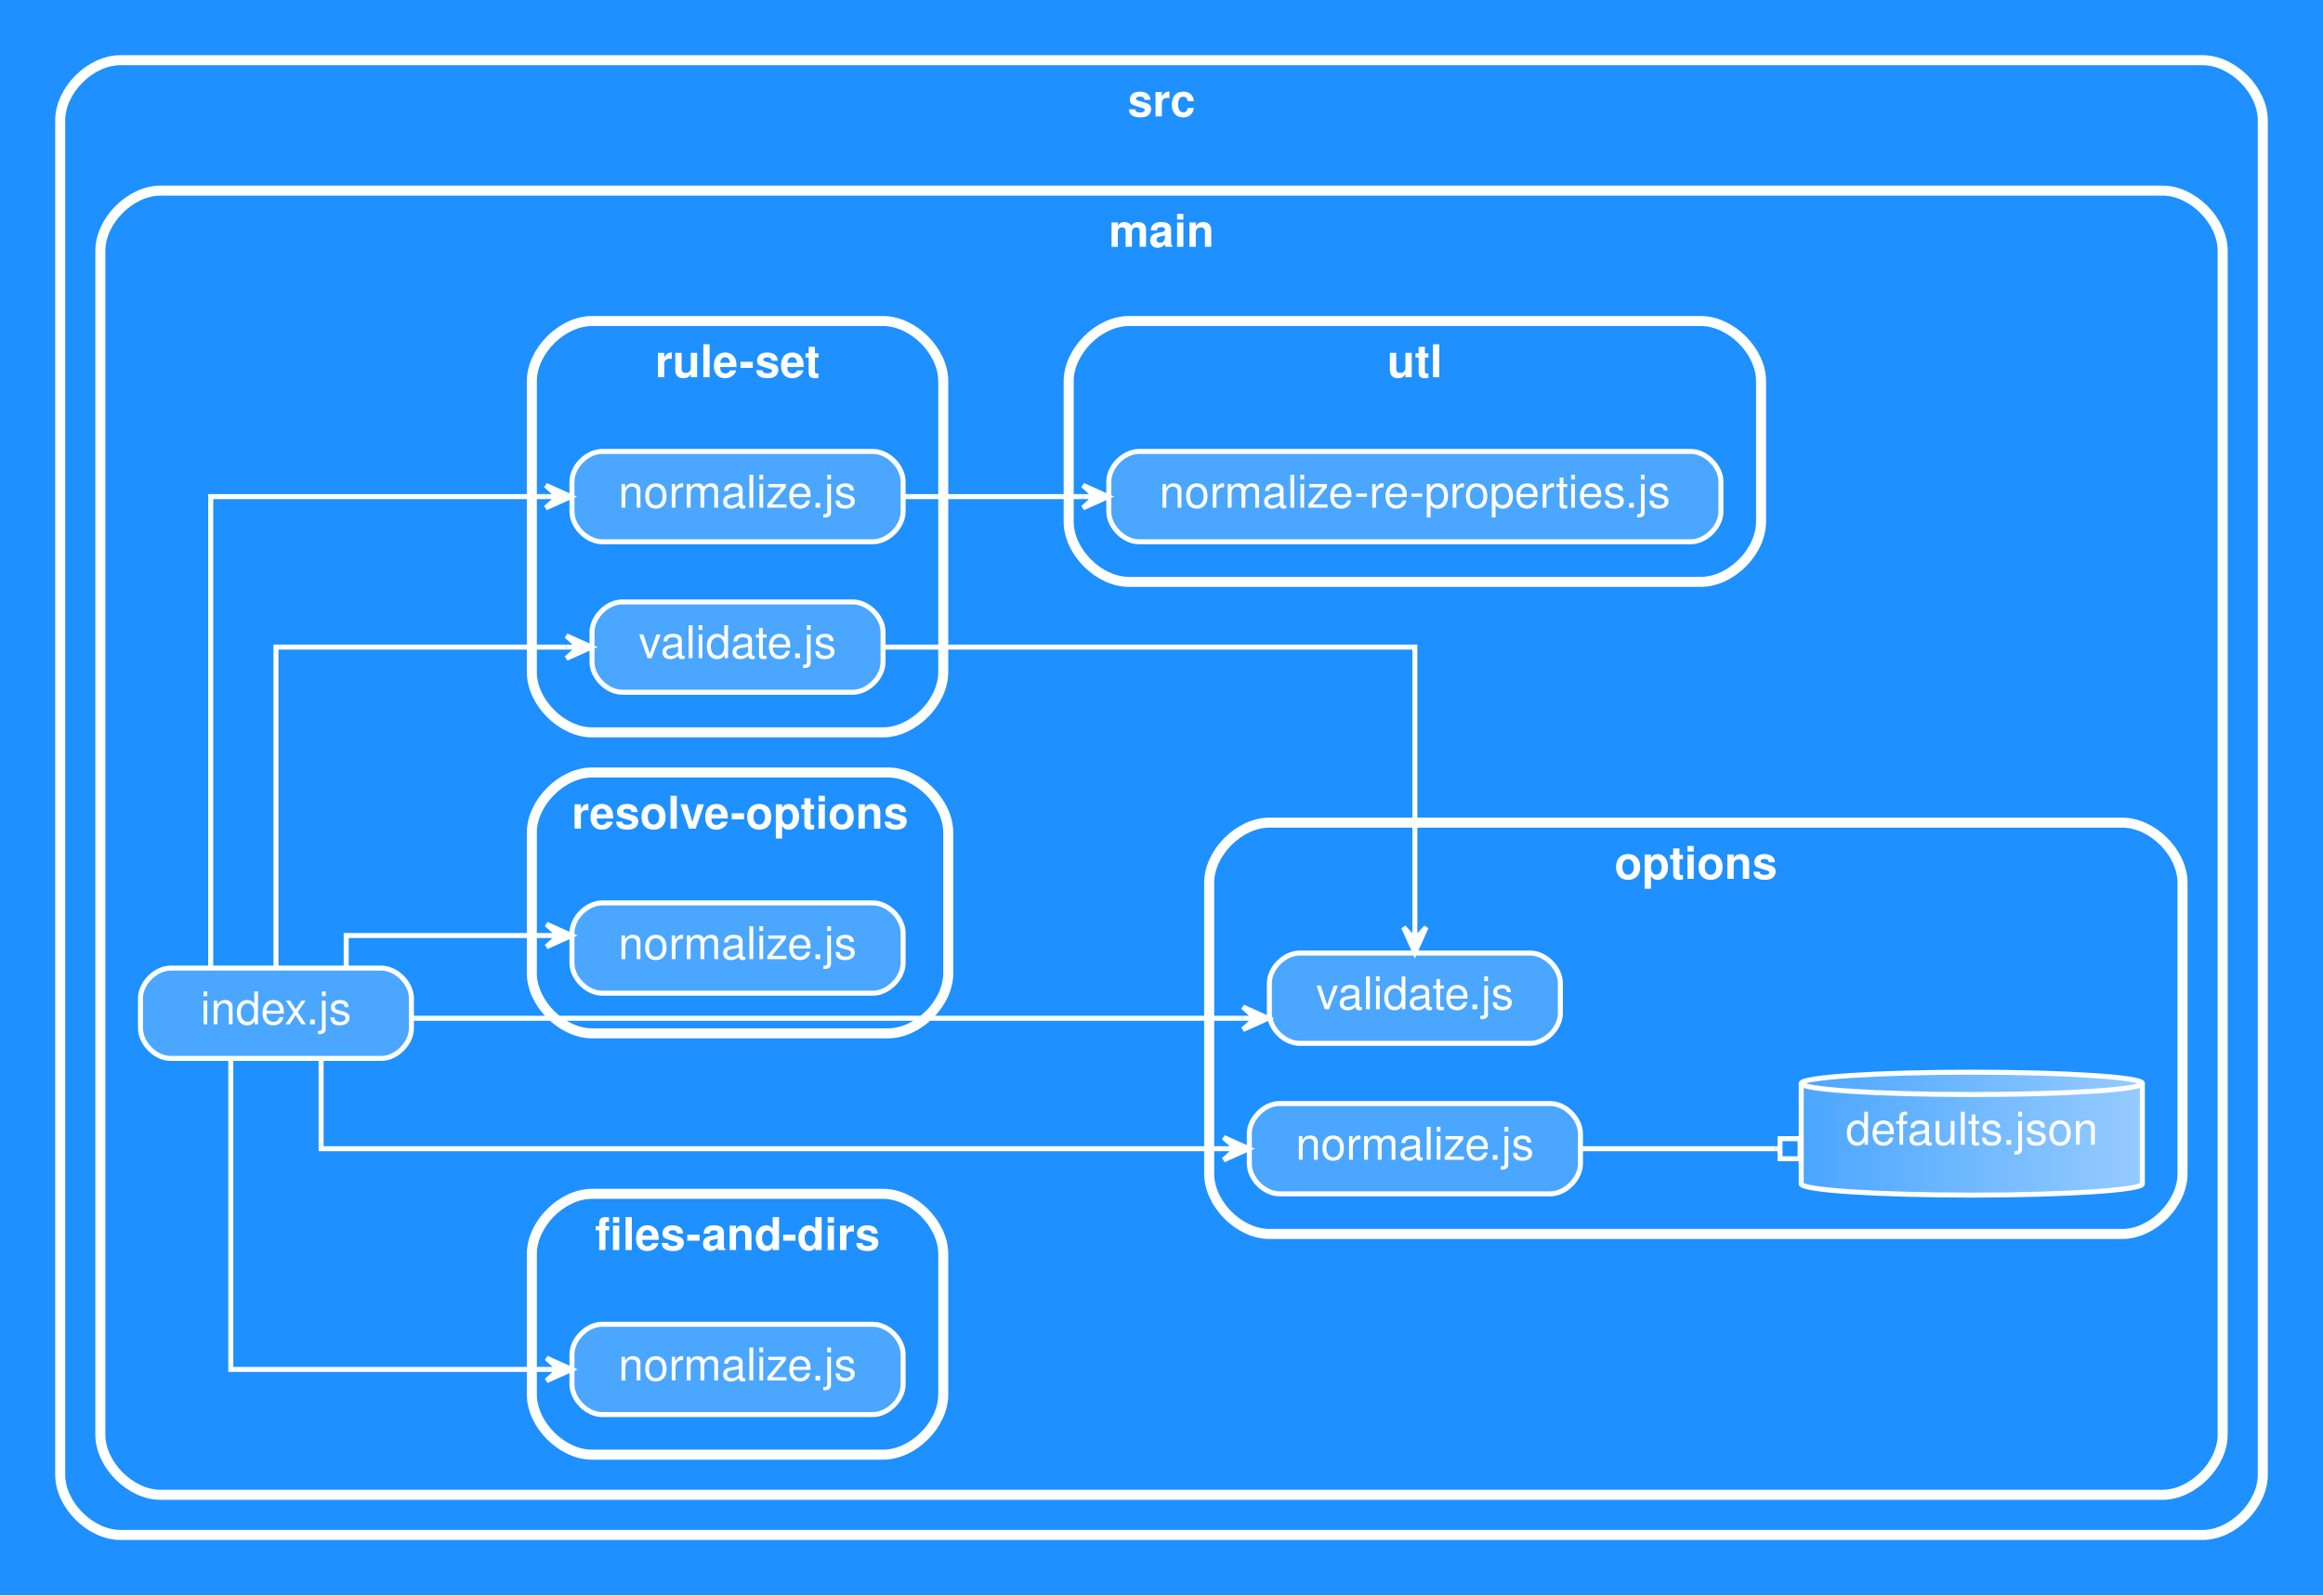
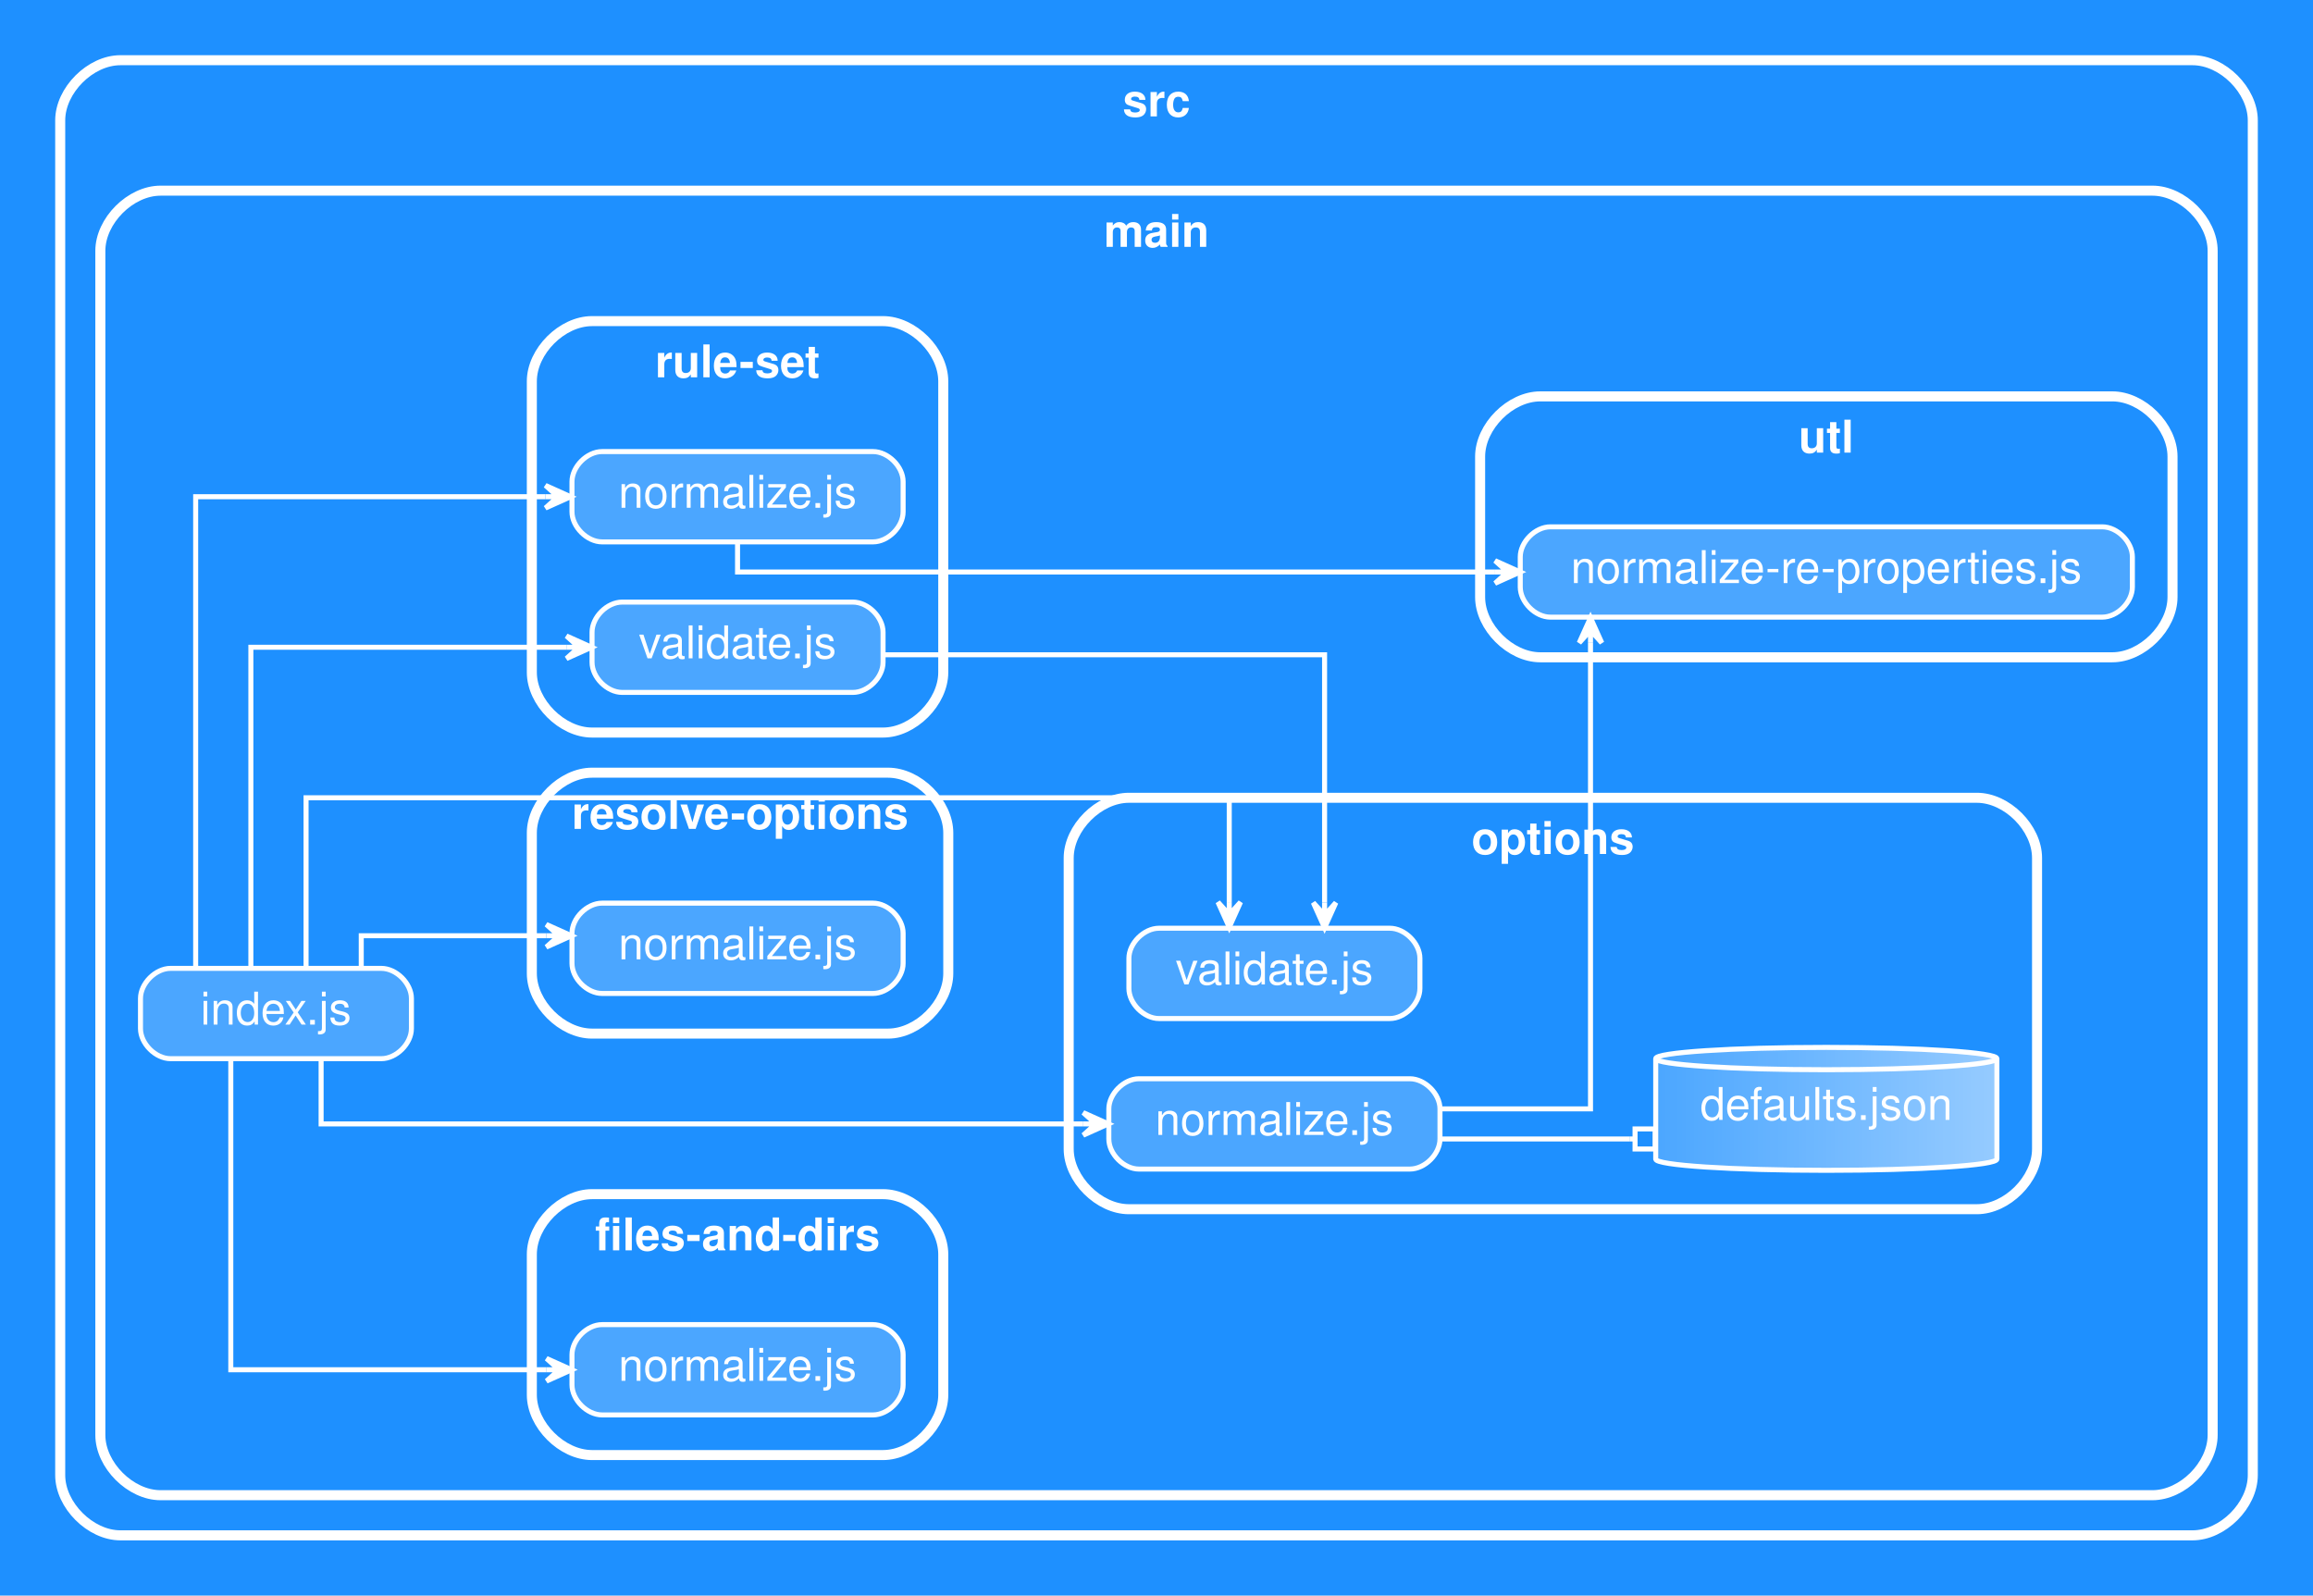
- <svg xmlns="http://www.w3.org/2000/svg" xmlns:xlink="http://www.w3.org/1999/xlink" width="463pt" height="318pt" viewBox="0.00 0.00 463.00 318.00">
+ <svg xmlns="http://www.w3.org/2000/svg" xmlns:xlink="http://www.w3.org/1999/xlink" width="461pt" height="318pt" viewBox="0.00 0.00 461.00 318.00">
  <g id="graph0" class="graph" transform="scale(1 1) rotate(0) translate(4 314)">
-     <polygon fill="dodgerblue" stroke="transparent" points="-4,4 -4,-314 459,-314 459,4 -4,4" />
+     <polygon fill="dodgerblue" stroke="transparent" points="-4,4 -4,-314 457,-314 457,4 -4,4" />
    <g id="clust1" class="cluster">
-       <path fill="transparent" stroke="white" stroke-width="2" d="M20,-8C20,-8 435,-8 435,-8 441,-8 447,-14 447,-20 447,-20 447,-290 447,-290 447,-296 441,-302 435,-302 435,-302 20,-302 20,-302 14,-302 8,-296 8,-290 8,-290 8,-20 8,-20 8,-14 14,-8 20,-8" />
-       <text text-anchor="middle" x="227.5" y="-290.8" font-family="Helvetica,sans-Serif" font-weight="bold" font-size="9.00" fill="white">src</text>
+       <path fill="transparent" stroke="white" stroke-width="2" d="M20,-8C20,-8 433,-8 433,-8 439,-8 445,-14 445,-20 445,-20 445,-290 445,-290 445,-296 439,-302 433,-302 433,-302 20,-302 20,-302 14,-302 8,-296 8,-290 8,-290 8,-20 8,-20 8,-14 14,-8 20,-8" />
+       <text text-anchor="middle" x="226.5" y="-290.8" font-family="Helvetica,sans-Serif" font-weight="bold" font-size="9.00" fill="white">src</text>
    </g>
    <g id="clust2" class="cluster">
-       <path fill="transparent" stroke="white" stroke-width="2" d="M28,-16C28,-16 427,-16 427,-16 433,-16 439,-22 439,-28 439,-28 439,-264 439,-264 439,-270 433,-276 427,-276 427,-276 28,-276 28,-276 22,-276 16,-270 16,-264 16,-264 16,-28 16,-28 16,-22 22,-16 28,-16" />
-       <text text-anchor="middle" x="227.5" y="-264.8" font-family="Helvetica,sans-Serif" font-weight="bold" font-size="9.00" fill="white">main</text>
+       <path fill="transparent" stroke="white" stroke-width="2" d="M28,-16C28,-16 425,-16 425,-16 431,-16 437,-22 437,-28 437,-28 437,-264 437,-264 437,-270 431,-276 425,-276 425,-276 28,-276 28,-276 22,-276 16,-270 16,-264 16,-264 16,-28 16,-28 16,-22 22,-16 28,-16" />
+       <text text-anchor="middle" x="226.5" y="-264.8" font-family="Helvetica,sans-Serif" font-weight="bold" font-size="9.00" fill="white">main</text>
    </g>
    <g id="clust3" class="cluster">
      <path fill="transparent" stroke="white" stroke-width="2" d="M114,-24C114,-24 172,-24 172,-24 178,-24 184,-30 184,-36 184,-36 184,-64 184,-64 184,-70 178,-76 172,-76 172,-76 114,-76 114,-76 108,-76 102,-70 102,-64 102,-64 102,-36 102,-36 102,-30 108,-24 114,-24" />
      <text text-anchor="middle" x="143" y="-64.8" font-family="Helvetica,sans-Serif" font-weight="bold" font-size="9.00" fill="white">files-and-dirs</text>
    </g>
    <g id="clust4" class="cluster">
-       <path fill="transparent" stroke="white" stroke-width="2" d="M249,-68C249,-68 419,-68 419,-68 425,-68 431,-74 431,-80 431,-80 431,-138 431,-138 431,-144 425,-150 419,-150 419,-150 249,-150 249,-150 243,-150 237,-144 237,-138 237,-138 237,-80 237,-80 237,-74 243,-68 249,-68" />
-       <text text-anchor="middle" x="334" y="-138.8" font-family="Helvetica,sans-Serif" font-weight="bold" font-size="9.00" fill="white">options</text>
+       <path fill="transparent" stroke="white" stroke-width="2" d="M221,-73C221,-73 390,-73 390,-73 396,-73 402,-79 402,-85 402,-85 402,-143 402,-143 402,-149 396,-155 390,-155 390,-155 221,-155 221,-155 215,-155 209,-149 209,-143 209,-143 209,-85 209,-85 209,-79 215,-73 221,-73" />
+       <text text-anchor="middle" x="305.5" y="-143.8" font-family="Helvetica,sans-Serif" font-weight="bold" font-size="9.00" fill="white">options</text>
    </g>
    <g id="clust5" class="cluster">
      <path fill="transparent" stroke="white" stroke-width="2" d="M114,-108C114,-108 173,-108 173,-108 179,-108 185,-114 185,-120 185,-120 185,-148 185,-148 185,-154 179,-160 173,-160 173,-160 114,-160 114,-160 108,-160 102,-154 102,-148 102,-148 102,-120 102,-120 102,-114 108,-108 114,-108" />
      <text text-anchor="middle" x="143.5" y="-148.8" font-family="Helvetica,sans-Serif" font-weight="bold" font-size="9.00" fill="white">resolve-options</text>
    </g>
    <g id="clust6" class="cluster">
      <path fill="transparent" stroke="white" stroke-width="2" d="M114,-168C114,-168 172,-168 172,-168 178,-168 184,-174 184,-180 184,-180 184,-238 184,-238 184,-244 178,-250 172,-250 172,-250 114,-250 114,-250 108,-250 102,-244 102,-238 102,-238 102,-180 102,-180 102,-174 108,-168 114,-168" />
      <text text-anchor="middle" x="143" y="-238.8" font-family="Helvetica,sans-Serif" font-weight="bold" font-size="9.00" fill="white">rule-set</text>
    </g>
    <g id="clust7" class="cluster">
-       <path fill="transparent" stroke="white" stroke-width="2" d="M221,-198C221,-198 335,-198 335,-198 341,-198 347,-204 347,-210 347,-210 347,-238 347,-238 347,-244 341,-250 335,-250 335,-250 221,-250 221,-250 215,-250 209,-244 209,-238 209,-238 209,-210 209,-210 209,-204 215,-198 221,-198" />
-       <text text-anchor="middle" x="278" y="-238.8" font-family="Helvetica,sans-Serif" font-weight="bold" font-size="9.00" fill="white">utl</text>
+       <path fill="transparent" stroke="white" stroke-width="2" d="M303,-183C303,-183 417,-183 417,-183 423,-183 429,-189 429,-195 429,-195 429,-223 429,-223 429,-229 423,-235 417,-235 417,-235 303,-235 303,-235 297,-235 291,-229 291,-223 291,-223 291,-195 291,-195 291,-189 297,-183 303,-183" />
+       <text text-anchor="middle" x="360" y="-223.8" font-family="Helvetica,sans-Serif" font-weight="bold" font-size="9.00" fill="white">utl</text>
    </g>
    <g id="node1" class="node">
      <g id="a_node1">
        <a xlink:href="src/main/files-and-dirs/normalize.js" xlink:title="normalize.js">
          <path fill="#ffffff" fill-opacity="0.2" stroke="white" d="M170,-50C170,-50 116,-50 116,-50 113,-50 110,-47 110,-44 110,-44 110,-38 110,-38 110,-35 113,-32 116,-32 116,-32 170,-32 170,-32 173,-32 176,-35 176,-38 176,-38 176,-44 176,-44 176,-47 173,-50 170,-50" />
          <text text-anchor="middle" x="143" y="-38.8" font-family="Helvetica,sans-Serif" font-size="9.00" fill="white">normalize.js</text>
        </a>
      </g>
    </g>
    <g id="node2" class="node">
      <g id="a_node2">
        <a xlink:href="src/main/index.js" xlink:title="index.js">
          <path fill="#ffffff" fill-opacity="0.2" stroke="white" d="M72,-121C72,-121 30,-121 30,-121 27,-121 24,-118 24,-115 24,-115 24,-109 24,-109 24,-106 27,-103 30,-103 30,-103 72,-103 72,-103 75,-103 78,-106 78,-109 78,-109 78,-115 78,-115 78,-118 75,-121 72,-121" />
          <text text-anchor="middle" x="51" y="-109.8" font-family="Helvetica,sans-Serif" font-size="9.00" fill="white">index.js</text>
        </a>
      </g>
    </g>
    <g id="edge1" class="edge">
      <path fill="none" stroke="white" d="M42,-102.72C42,-83.47 42,-41 42,-41 42,-41 104.93,-41 104.93,-41" />
      <polygon fill="white" stroke="white" points="109.93,-41 104.93,-43.25 107.43,-41 104.93,-41 104.93,-41 104.93,-41 107.43,-41 104.93,-38.75 109.93,-41 109.93,-41" />
    </g>
    <g id="node3" class="node">
      <g id="a_node3">
        <a xlink:href="src/main/options/normalize.js" xlink:title="normalize.js">
-           <path fill="#ffffff" fill-opacity="0.2" stroke="white" d="M305,-94C305,-94 251,-94 251,-94 248,-94 245,-91 245,-88 245,-88 245,-82 245,-82 245,-79 248,-76 251,-76 251,-76 305,-76 305,-76 308,-76 311,-79 311,-82 311,-82 311,-88 311,-88 311,-91 308,-94 305,-94" />
-           <text text-anchor="middle" x="278" y="-82.8" font-family="Helvetica,sans-Serif" font-size="9.00" fill="white">normalize.js</text>
+           <path fill="#ffffff" fill-opacity="0.2" stroke="white" d="M277,-99C277,-99 223,-99 223,-99 220,-99 217,-96 217,-93 217,-93 217,-87 217,-87 217,-84 220,-81 223,-81 223,-81 277,-81 277,-81 280,-81 283,-84 283,-87 283,-87 283,-93 283,-93 283,-96 280,-99 277,-99" />
+           <text text-anchor="middle" x="250" y="-87.8" font-family="Helvetica,sans-Serif" font-size="9.00" fill="white">normalize.js</text>
        </a>
      </g>
    </g>
    <g id="edge2" class="edge">
-       <path fill="none" stroke="white" d="M60,-102.86C60,-95.03 60,-85 60,-85 60,-85 239.89,-85 239.89,-85" />
-       <polygon fill="white" stroke="white" points="244.89,-85 239.89,-87.25 242.39,-85 239.89,-85 239.89,-85 239.89,-85 242.39,-85 239.89,-82.75 244.89,-85 244.89,-85" />
+       <path fill="none" stroke="white" d="M60,-102.8C60,-96.77 60,-90 60,-90 60,-90 211.9,-90 211.9,-90" />
+       <polygon fill="white" stroke="white" points="216.9,-90 211.9,-92.25 214.4,-90 211.9,-90 211.9,-90 211.9,-90 214.4,-90 211.9,-87.75 216.9,-90 216.9,-90" />
    </g>
    <g id="node4" class="node">
      <g id="a_node4">
        <a xlink:href="src/main/options/validate.js" xlink:title="validate.js">
-           <path fill="#ffffff" fill-opacity="0.2" stroke="white" d="M301,-124C301,-124 255,-124 255,-124 252,-124 249,-121 249,-118 249,-118 249,-112 249,-112 249,-109 252,-106 255,-106 255,-106 301,-106 301,-106 304,-106 307,-109 307,-112 307,-112 307,-118 307,-118 307,-121 304,-124 301,-124" />
-           <text text-anchor="middle" x="278" y="-112.8" font-family="Helvetica,sans-Serif" font-size="9.00" fill="white">validate.js</text>
+           <path fill="#ffffff" fill-opacity="0.2" stroke="white" d="M273,-129C273,-129 227,-129 227,-129 224,-129 221,-126 221,-123 221,-123 221,-117 221,-117 221,-114 224,-111 227,-111 227,-111 273,-111 273,-111 276,-111 279,-114 279,-117 279,-117 279,-123 279,-123 279,-126 276,-129 273,-129" />
+           <text text-anchor="middle" x="250" y="-117.8" font-family="Helvetica,sans-Serif" font-size="9.00" fill="white">validate.js</text>
        </a>
      </g>
    </g>
    <g id="edge3" class="edge">
-       <path fill="none" stroke="white" d="M78.38,-111C78.38,-111 243.73,-111 243.73,-111" />
-       <polygon fill="white" stroke="white" points="248.73,-111 243.73,-113.25 246.23,-111 243.73,-111 243.73,-111 243.73,-111 246.23,-111 243.73,-108.75 248.73,-111 248.73,-111" />
+       <path fill="none" stroke="white" d="M57,-121.12C57,-133.74 57,-155 57,-155 57,-155 241,-155 241,-155 241,-155 241,-134.2 241,-134.2" />
+       <polygon fill="white" stroke="white" points="241,-129.2 243.25,-134.2 241,-131.7 241,-134.2 241,-134.2 241,-134.2 241,-131.7 238.75,-134.2 241,-129.2 241,-129.2" />
    </g>
    <g id="node5" class="node">
      <g id="a_node5">
        <a xlink:href="src/main/resolve-options/normalize.js" xlink:title="normalize.js">
          <path fill="#ffffff" fill-opacity="0.2" stroke="white" d="M170,-134C170,-134 116,-134 116,-134 113,-134 110,-131 110,-128 110,-128 110,-122 110,-122 110,-119 113,-116 116,-116 116,-116 170,-116 170,-116 173,-116 176,-119 176,-122 176,-122 176,-128 176,-128 176,-131 173,-134 170,-134" />
          <text text-anchor="middle" x="143" y="-122.8" font-family="Helvetica,sans-Serif" font-size="9.00" fill="white">normalize.js</text>
        </a>
      </g>
    </g>
    <g id="edge4" class="edge">
-       <path fill="none" stroke="white" d="M65,-121.2C65,-124.53 65,-127.5 65,-127.5 65,-127.5 104.92,-127.5 104.92,-127.5" />
-       <polygon fill="white" stroke="white" points="109.92,-127.5 104.92,-129.75 107.42,-127.5 104.92,-127.5 104.92,-127.5 104.92,-127.5 107.42,-127.5 104.92,-125.25 109.92,-127.5 109.92,-127.5" />
+       <path fill="none" stroke="white" d="M68,-121.2C68,-124.53 68,-127.5 68,-127.5 68,-127.5 104.89,-127.5 104.89,-127.5" />
+       <polygon fill="white" stroke="white" points="109.89,-127.5 104.89,-129.75 107.39,-127.5 104.89,-127.5 104.89,-127.5 104.89,-127.5 107.39,-127.5 104.89,-125.25 109.89,-127.5 109.89,-127.5" />
    </g>
    <g id="node6" class="node">
      <g id="a_node6">
        <a xlink:href="src/main/rule-set/normalize.js" xlink:title="normalize.js">
          <path fill="#ffffff" fill-opacity="0.2" stroke="white" d="M170,-224C170,-224 116,-224 116,-224 113,-224 110,-221 110,-218 110,-218 110,-212 110,-212 110,-209 113,-206 116,-206 116,-206 170,-206 170,-206 173,-206 176,-209 176,-212 176,-212 176,-218 176,-218 176,-221 173,-224 170,-224" />
          <text text-anchor="middle" x="143" y="-212.8" font-family="Helvetica,sans-Serif" font-size="9.00" fill="white">normalize.js</text>
        </a>
      </g>
    </g>
    <g id="edge5" class="edge">
-       <path fill="none" stroke="white" d="M38,-121.14C38,-146.35 38,-215 38,-215 38,-215 104.78,-215 104.78,-215" />
-       <polygon fill="white" stroke="white" points="109.78,-215 104.78,-217.25 107.28,-215 104.78,-215 104.78,-215 104.78,-215 107.28,-215 104.78,-212.75 109.78,-215 109.78,-215" />
+       <path fill="none" stroke="white" d="M35,-121.14C35,-146.35 35,-215 35,-215 35,-215 104.72,-215 104.72,-215" />
+       <polygon fill="white" stroke="white" points="109.72,-215 104.72,-217.25 107.22,-215 104.72,-215 104.72,-215 104.72,-215 107.22,-215 104.72,-212.75 109.72,-215 109.72,-215" />
    </g>
    <g id="node7" class="node">
      <g id="a_node7">
        <a xlink:href="src/main/rule-set/validate.js" xlink:title="validate.js">
          <path fill="#ffffff" fill-opacity="0.2" stroke="white" d="M166,-194C166,-194 120,-194 120,-194 117,-194 114,-191 114,-188 114,-188 114,-182 114,-182 114,-179 117,-176 120,-176 120,-176 166,-176 166,-176 169,-176 172,-179 172,-182 172,-182 172,-188 172,-188 172,-191 169,-194 166,-194" />
          <text text-anchor="middle" x="143" y="-182.8" font-family="Helvetica,sans-Serif" font-size="9.00" fill="white">validate.js</text>
        </a>
      </g>
    </g>
    <g id="edge6" class="edge">
-       <path fill="none" stroke="white" d="M51,-121.25C51,-140.89 51,-185 51,-185 51,-185 108.89,-185 108.89,-185" />
-       <polygon fill="white" stroke="white" points="113.89,-185 108.89,-187.25 111.39,-185 108.89,-185 108.89,-185 108.89,-185 111.39,-185 108.89,-182.75 113.89,-185 113.89,-185" />
+       <path fill="none" stroke="white" d="M46,-121.25C46,-140.89 46,-185 46,-185 46,-185 108.9,-185 108.9,-185" />
+       <polygon fill="white" stroke="white" points="113.9,-185 108.9,-187.25 111.4,-185 108.9,-185 108.9,-185 108.9,-185 111.4,-185 108.9,-182.75 113.9,-185 113.9,-185" />
    </g>
    <g id="node8" class="node">
      <g id="a_node8">
        <a xlink:href="src/main/options/defaults.json" xlink:title="defaults.json">
          <defs>
-             <linearGradient id="l_0" gradientUnits="userSpaceOnUse" x1="355" y1="-88" x2="423" y2="-88">
+             <linearGradient id="l_0" gradientUnits="userSpaceOnUse" x1="326" y1="-93" x2="394" y2="-93">
              <stop offset="0" style="stop-color:#ffffff;stop-opacity:0.2;" />
              <stop offset="1" style="stop-color:#ffffff;stop-opacity:0.533;" />
            </linearGradient>
          </defs>
-           <path fill="url(#l_0)" stroke="white" d="M423,-98.02C423,-99.25 407.76,-100.25 389,-100.25 370.24,-100.25 355,-99.25 355,-98.02 355,-98.02 355,-77.98 355,-77.98 355,-76.75 370.24,-75.75 389,-75.75 407.76,-75.75 423,-76.75 423,-77.98 423,-77.98 423,-98.02 423,-98.02" />
-           <path fill="none" stroke="white" d="M423,-98.02C423,-96.79 407.76,-95.8 389,-95.8 370.24,-95.8 355,-96.79 355,-98.02" />
-           <text text-anchor="middle" x="389" y="-85.8" font-family="Helvetica,sans-Serif" font-size="9.00" fill="white">defaults.json</text>
+           <path fill="url(#l_0)" stroke="white" d="M394,-103.02C394,-104.25 378.76,-105.25 360,-105.25 341.24,-105.25 326,-104.25 326,-103.02 326,-103.02 326,-82.98 326,-82.98 326,-81.75 341.24,-80.75 360,-80.75 378.76,-80.75 394,-81.75 394,-82.98 394,-82.98 394,-103.02 394,-103.02" />
+           <path fill="none" stroke="white" d="M394,-103.02C394,-101.79 378.76,-100.8 360,-100.8 341.24,-100.8 326,-101.79 326,-103.02" />
+           <text text-anchor="middle" x="360" y="-90.8" font-family="Helvetica,sans-Serif" font-size="9.00" fill="white">defaults.json</text>
+         </a>
+       </g>
+     </g>
+     <g id="edge8" class="edge">
+       <path fill="none" stroke="white" d="M283,-87C283,-87 320.88,-87 320.88,-87" />
+       <polygon fill="none" stroke="white" points="325.88,-85 325.88,-89 321.88,-89 321.88,-85 325.88,-85" />
+       <polyline fill="none" stroke="white" points="321.88,-87 320.88,-87 " />
+     </g>
+     <g id="node9" class="node">
+       <g id="a_node9">
+         <a xlink:href="src/main/utl/normalize-re-properties.js" xlink:title="normalize-re-properties.js">
+           <path fill="#ffffff" fill-opacity="0.2" stroke="white" d="M415,-209C415,-209 305,-209 305,-209 302,-209 299,-206 299,-203 299,-203 299,-197 299,-197 299,-194 302,-191 305,-191 305,-191 415,-191 415,-191 418,-191 421,-194 421,-197 421,-197 421,-203 421,-203 421,-206 418,-209 415,-209" />
+           <text text-anchor="middle" x="360" y="-197.8" font-family="Helvetica,sans-Serif" font-size="9.00" fill="white">normalize-re-properties.js</text>
        </a>
      </g>
    </g>
    <g id="edge7" class="edge">
-       <path fill="none" stroke="white" d="M311,-85C311,-85 349.78,-85 349.78,-85" />
-       <polygon fill="none" stroke="white" points="354.78,-83 354.78,-87 350.78,-87 350.78,-83 354.78,-83" />
-       <polyline fill="none" stroke="white" points="350.78,-85 349.78,-85 " />
-     </g>
-     <g id="node9" class="node">
-       <g id="a_node9">
-         <a xlink:href="src/main/utl/normalize-re-properties.js" xlink:title="normalize-re-properties.js">
-           <path fill="#ffffff" fill-opacity="0.2" stroke="white" d="M333,-224C333,-224 223,-224 223,-224 220,-224 217,-221 217,-218 217,-218 217,-212 217,-212 217,-209 220,-206 223,-206 223,-206 333,-206 333,-206 336,-206 339,-209 339,-212 339,-212 339,-218 339,-218 339,-221 336,-224 333,-224" />
-           <text text-anchor="middle" x="278" y="-212.8" font-family="Helvetica,sans-Serif" font-size="9.00" fill="white">normalize-re-properties.js</text>
-         </a>
-       </g>
-     </g>
-     <g id="edge8" class="edge">
-       <path fill="none" stroke="white" d="M176.02,-215C176.02,-215 211.85,-215 211.85,-215" />
-       <polygon fill="white" stroke="white" points="216.85,-215 211.85,-217.25 214.35,-215 211.85,-215 211.85,-215 211.85,-215 214.35,-215 211.85,-212.75 216.85,-215 216.85,-215" />
+       <path fill="none" stroke="white" d="M283.34,-93C298.46,-93 313,-93 313,-93 313,-93 313,-185.88 313,-185.88" />
+       <polygon fill="white" stroke="white" points="313,-190.88 310.75,-185.88 313,-188.38 313,-185.88 313,-185.88 313,-185.88 313,-188.38 315.25,-185.88 313,-190.88 313,-190.88" />
    </g>
    <g id="edge9" class="edge">
-       <path fill="none" stroke="white" d="M172.29,-185C212,-185 278,-185 278,-185 278,-185 278,-129.15 278,-129.15" />
-       <polygon fill="white" stroke="white" points="278,-124.15 280.25,-129.15 278,-126.65 278,-129.15 278,-129.15 278,-129.15 278,-126.65 275.75,-129.15 278,-124.15 278,-124.15" />
+       <path fill="none" stroke="white" d="M143,-205.76C143,-202.67 143,-200 143,-200 143,-200 293.98,-200 293.98,-200" />
+       <polygon fill="white" stroke="white" points="298.98,-200 293.98,-202.25 296.48,-200 293.98,-200 293.98,-200 293.98,-200 296.48,-200 293.98,-197.75 298.98,-200 298.98,-200" />
+     </g>
+     <g id="edge10" class="edge">
+       <path fill="none" stroke="white" d="M172.22,-183.5C206.88,-183.5 260,-183.5 260,-183.5 260,-183.5 260,-134.1 260,-134.1" />
+       <polygon fill="white" stroke="white" points="260,-129.1 262.25,-134.1 260,-131.6 260,-134.1 260,-134.1 260,-134.1 260,-131.6 257.75,-134.1 260,-129.1 260,-129.1" />
    </g>
  </g>
</svg>
